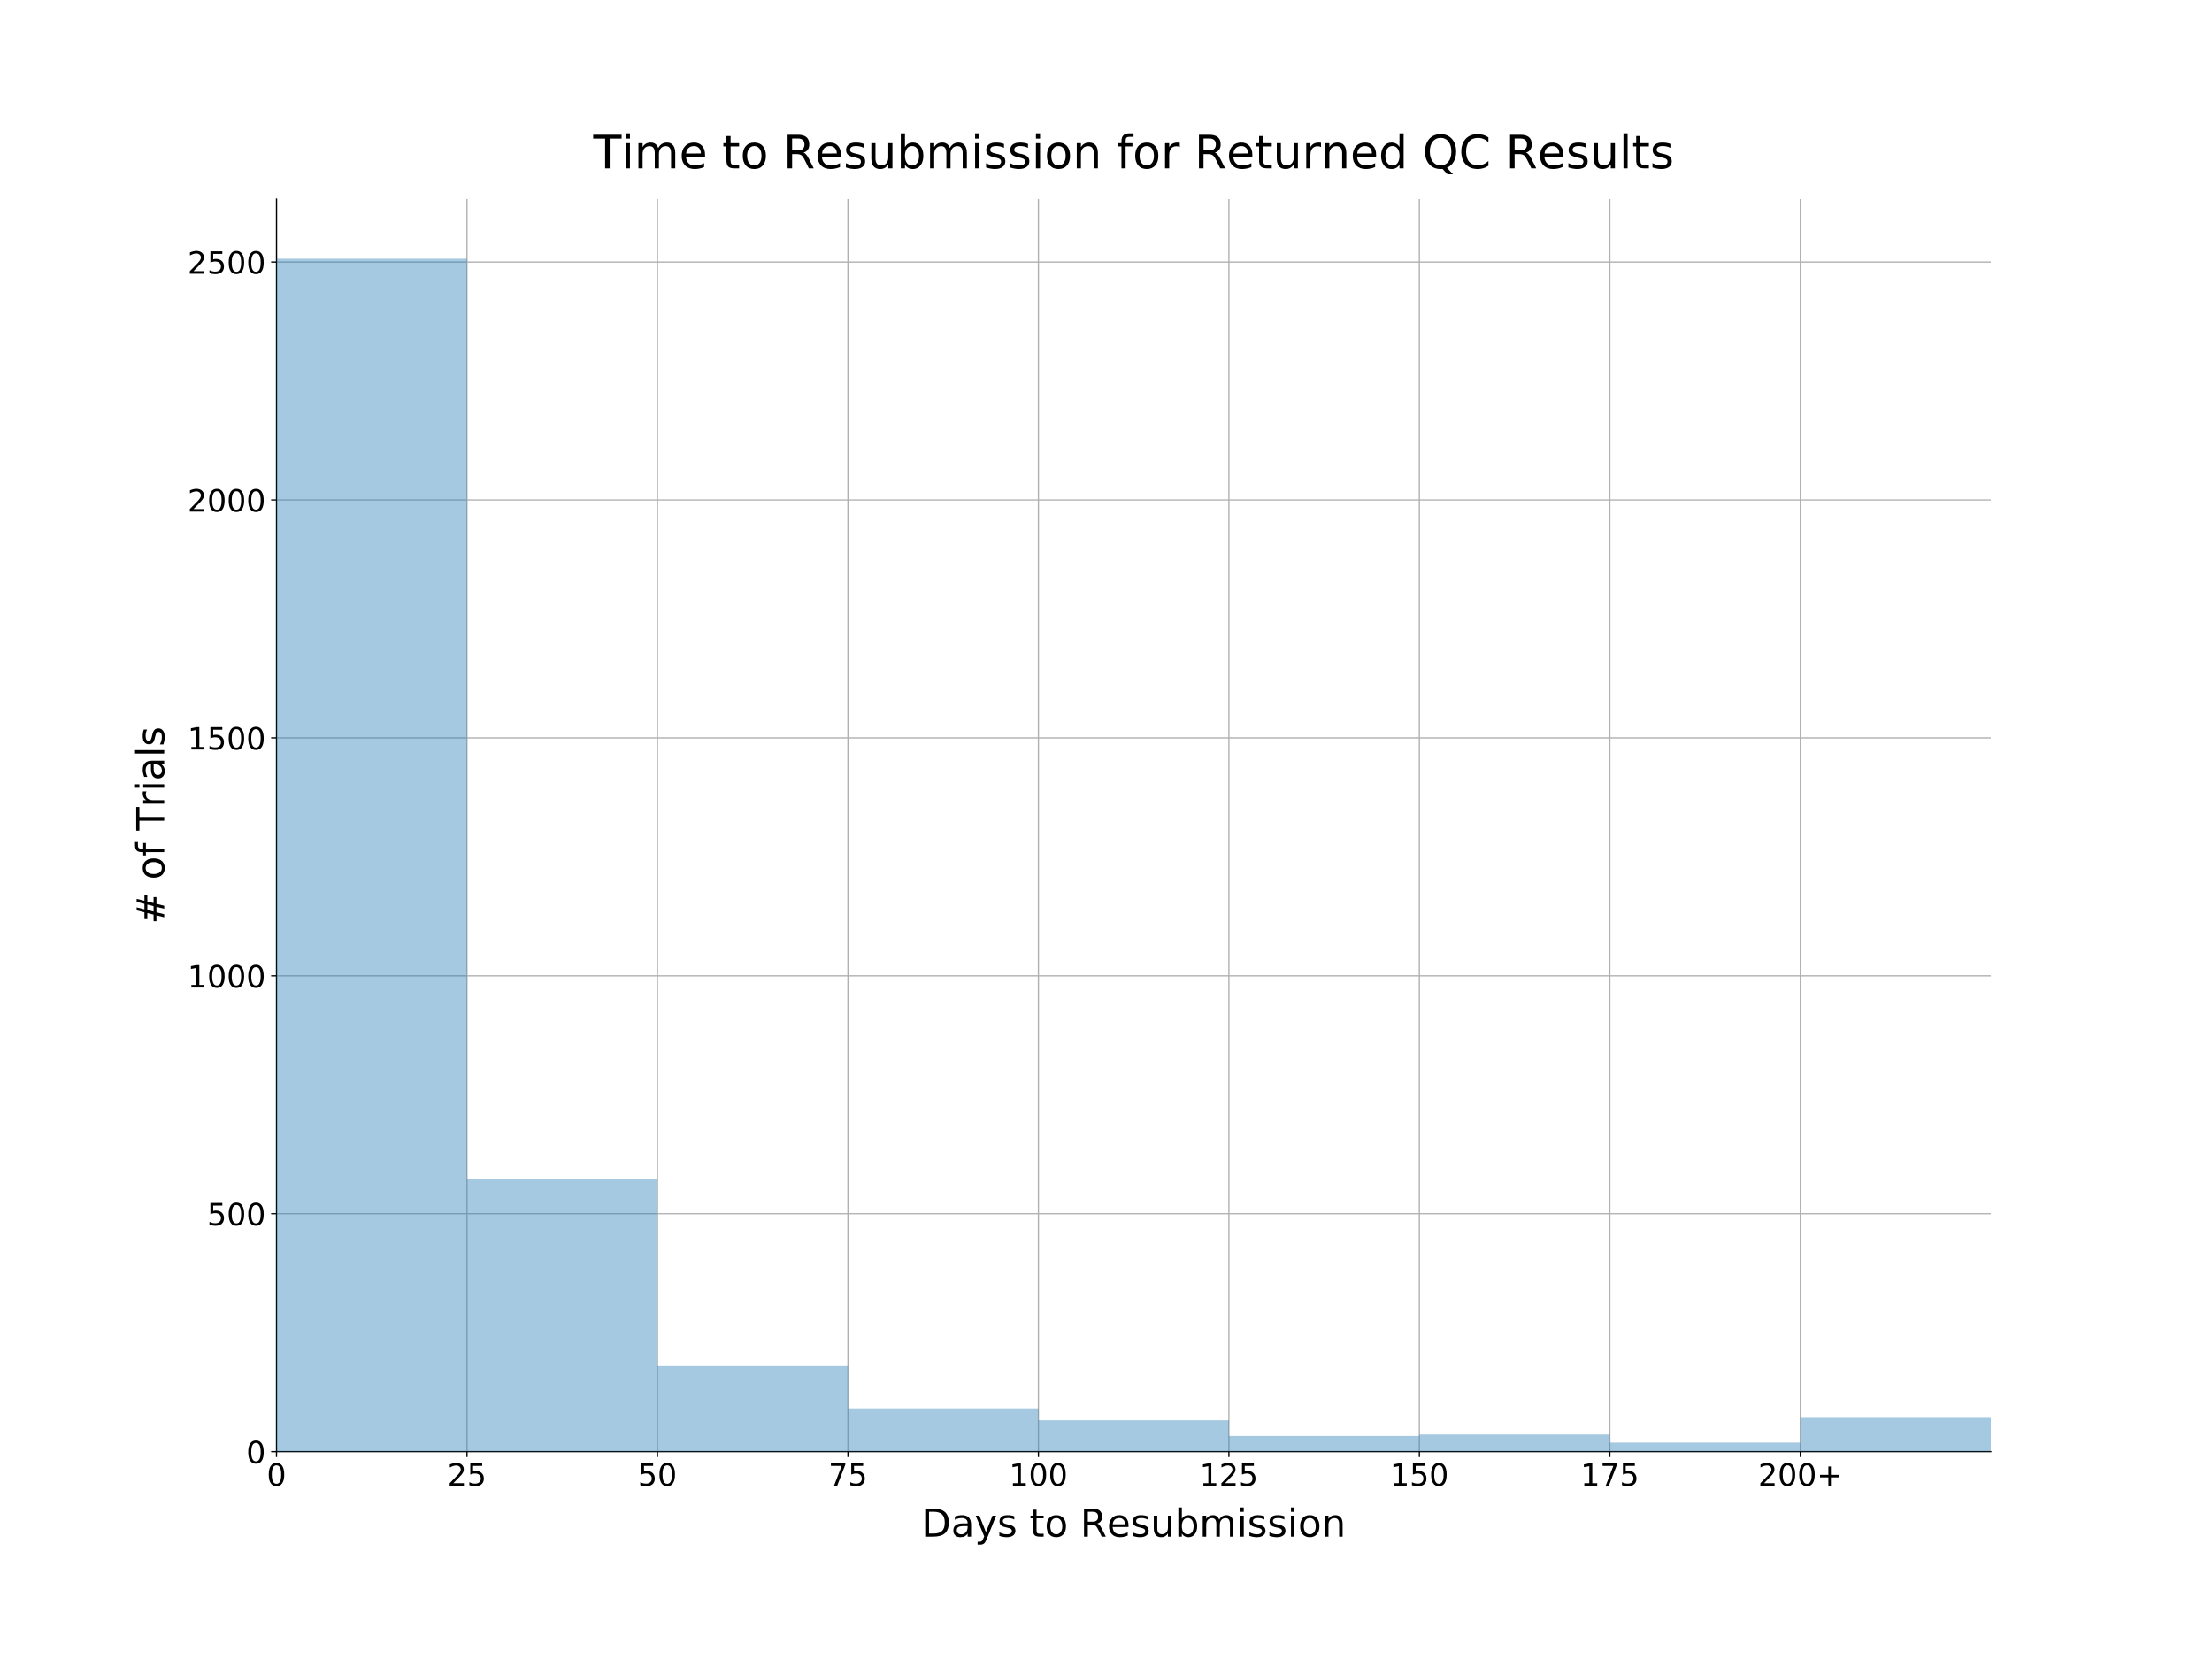
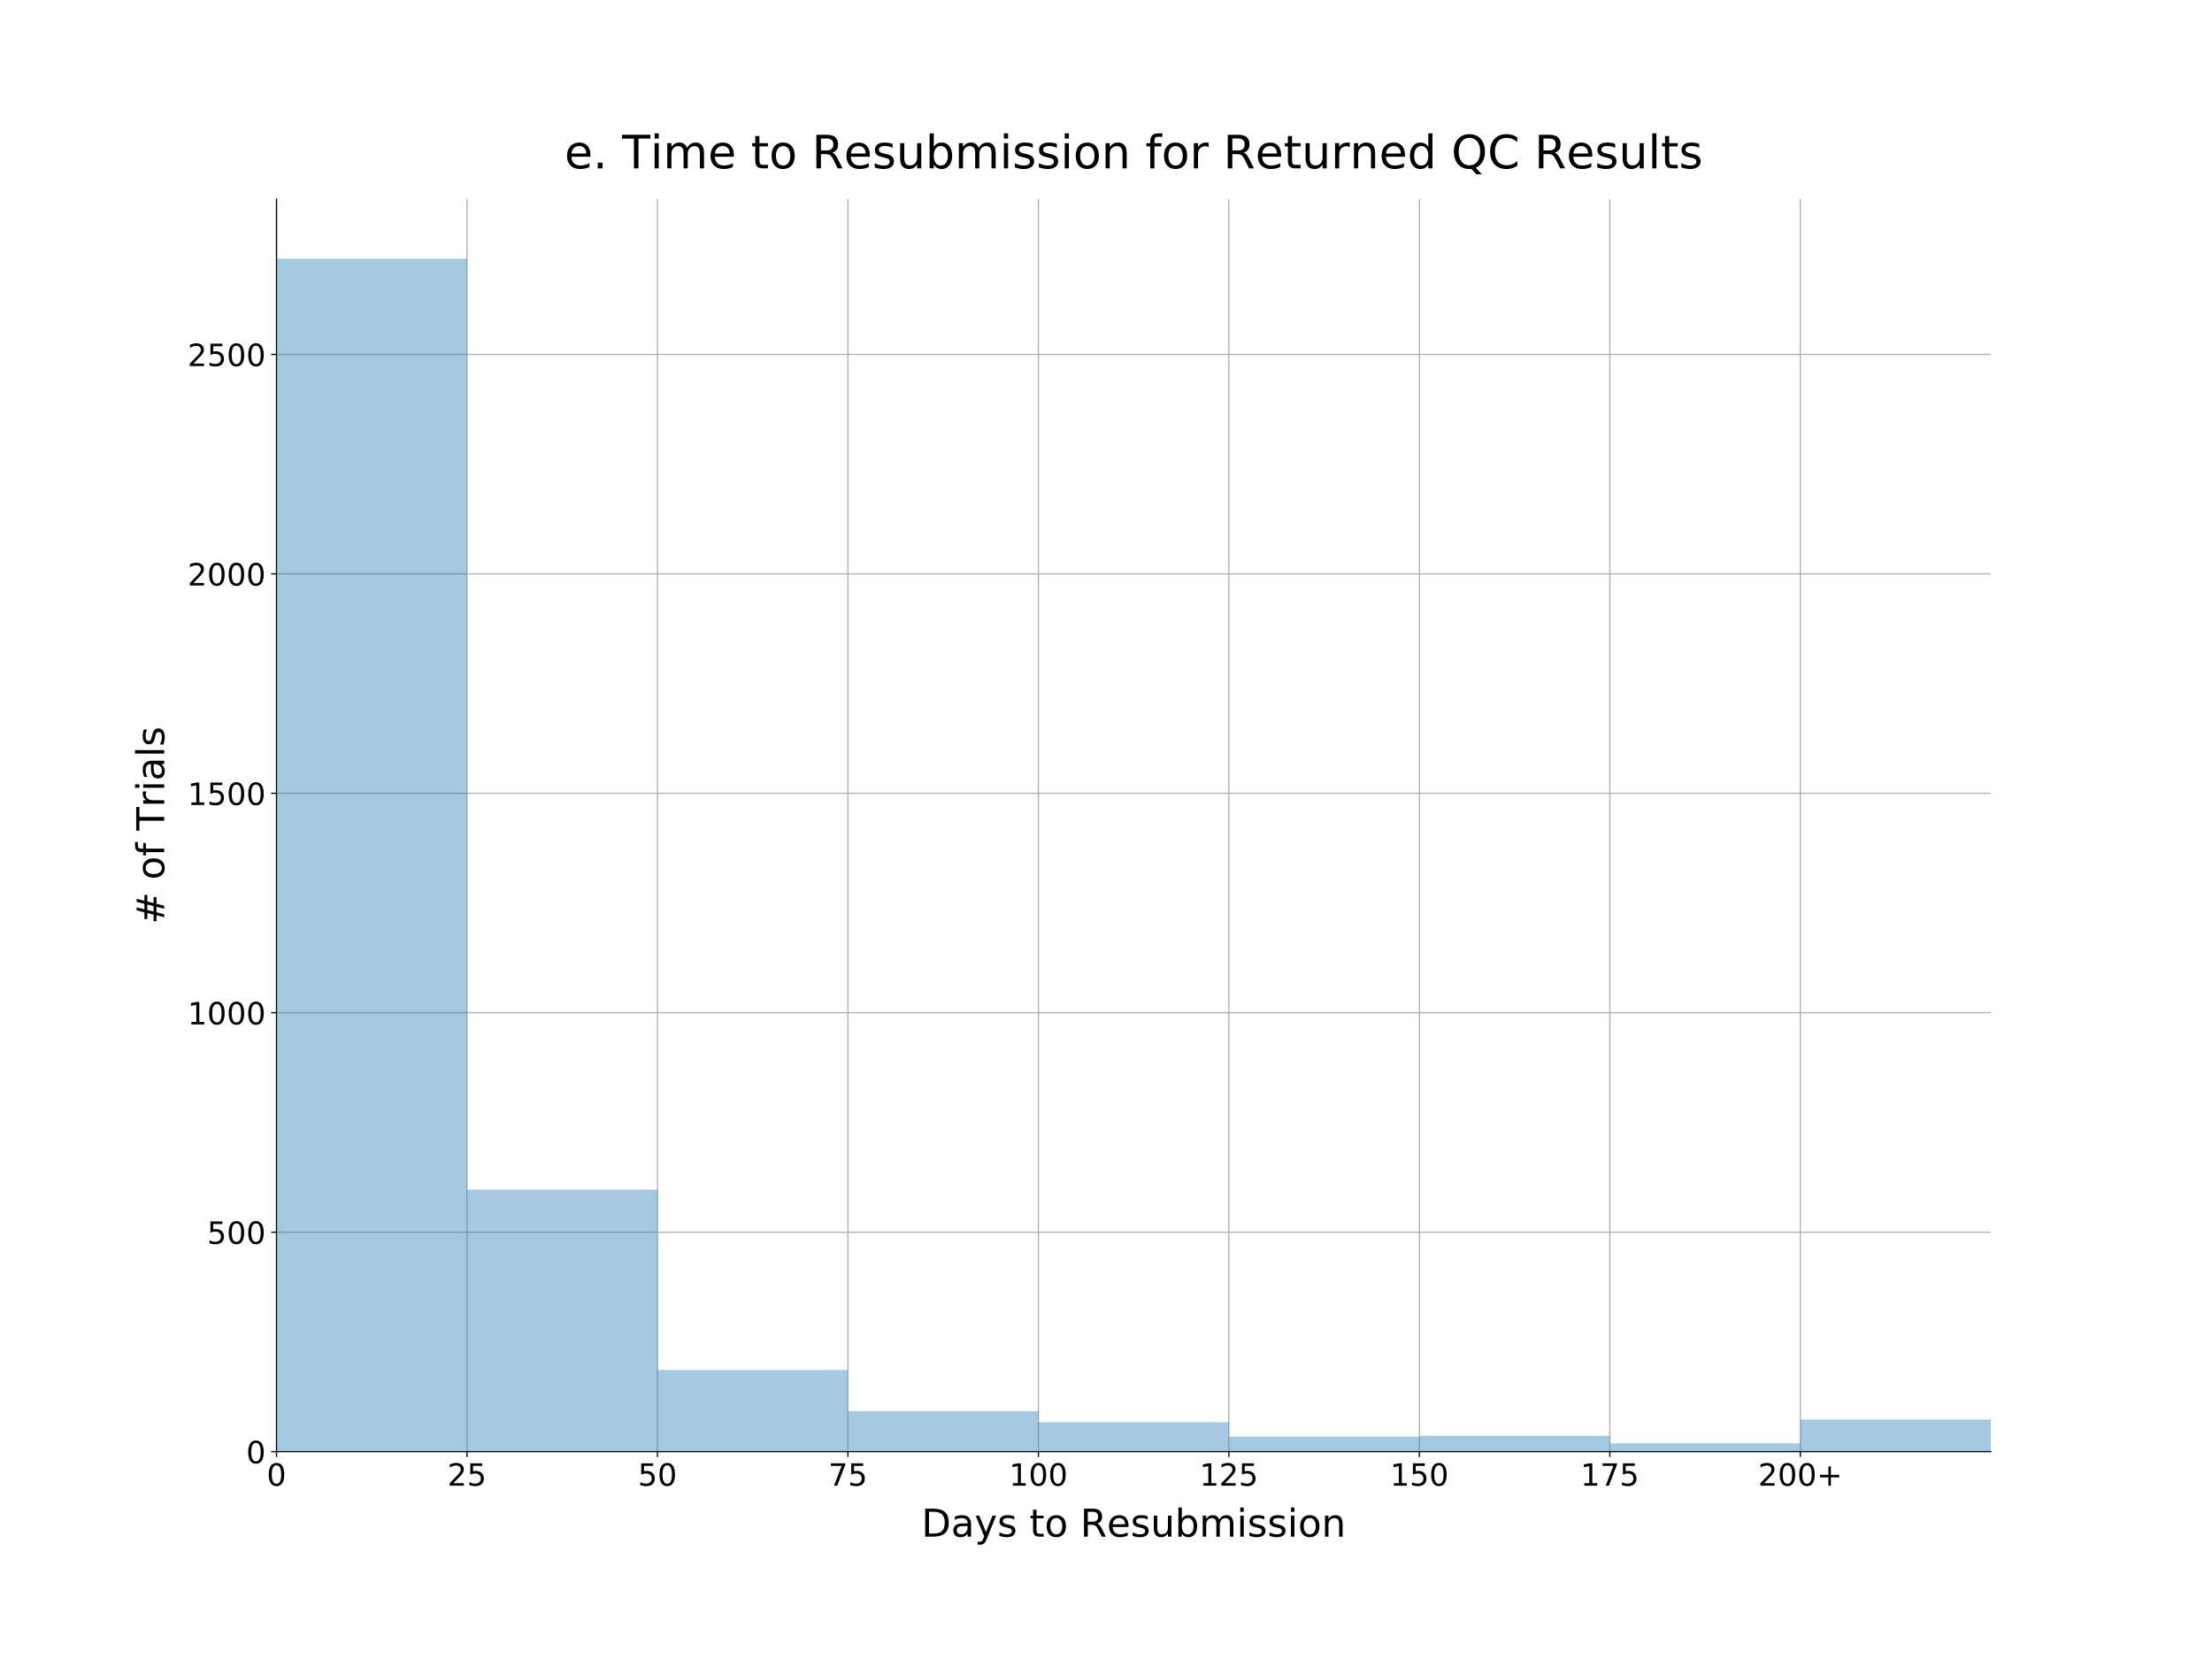
<svg xmlns="http://www.w3.org/2000/svg" xmlns:xlink="http://www.w3.org/1999/xlink" height="1080pt" version="1.1" viewBox="0 0 1440 1080" width="1440pt">
  <defs>
    <style type="text/css">
*{stroke-linecap:butt;stroke-linejoin:round;}
  </style>
  </defs>
  <g id="figure_1">
    <g id="patch_1">
      <path d="M 0 1080  L 1440 1080  L 1440 0  L 0 0  z " style="fill:#ffffff;" />
    </g>
    <g id="axes_1">
      <g id="patch_2">
        <path d="M 180 945  L 1296 945  L 1296 129.6  L 180 129.6  z " style="fill:#ffffff;" />
      </g>
      <g id="matplotlib.axis_1">
        <g id="xtick_1">
          <g id="line2d_1">
-             <path clip-path="url(#p9f7ace1286)" d="M 180 945  L 180 129.6  " style="fill:none;stroke:#b0b0b0;stroke-linecap:square;stroke-width:0.8;" />
+             <path clip-path="url(#p8449ebf28d)" d="M 180 945  L 180 129.6  " style="fill:none;stroke:#b0b0b0;stroke-linecap:square;stroke-width:0.8;" />
          </g>
          <g id="line2d_2">
            <defs>
-               <path d="M 0 0  L 0 3.5  " id="m029bc9f1c1" style="stroke:#000000;stroke-width:0.8;" />
-             </defs>
-             <g>
-               <use style="stroke:#000000;stroke-width:0.8;" x="180" xlink:href="#m029bc9f1c1" y="945" />
+               <path d="M 0 0  L 0 3.5  " id="md8af6a4ffc" style="stroke:#000000;stroke-width:0.8;" />
+             </defs>
+             <g>
+               <use style="stroke:#000000;stroke-width:0.8;" x="180" xlink:href="#md8af6a4ffc" y="945" />
            </g>
          </g>
          <g id="text_1">
            <defs>
              <path d="M 31.781 66.406  Q 24.172 66.406 20.328 58.906  Q 16.5 51.422 16.5 36.375  Q 16.5 21.391 20.328 13.891  Q 24.172 6.391 31.781 6.391  Q 39.453 6.391 43.281 13.891  Q 47.125 21.391 47.125 36.375  Q 47.125 51.422 43.281 58.906  Q 39.453 66.406 31.781 66.406  z M 31.781 74.219  Q 44.047 74.219 50.516 64.516  Q 56.984 54.828 56.984 36.375  Q 56.984 17.969 50.516 8.266  Q 44.047 -1.422 31.781 -1.422  Q 19.531 -1.422 13.062 8.266  Q 6.594 17.969 6.594 36.375  Q 6.594 54.828 13.062 64.516  Q 19.531 74.219 31.781 74.219  z " id="DejaVuSans-48" />
            </defs>
            <g transform="translate(173.6375 967.1969)scale(0.2 -0.2)">
              <use xlink:href="#DejaVuSans-48" />
            </g>
          </g>
        </g>
        <g id="xtick_2">
          <g id="line2d_3">
-             <path clip-path="url(#p9f7ace1286)" d="M 304 945  L 304 129.6  " style="fill:none;stroke:#b0b0b0;stroke-linecap:square;stroke-width:0.8;" />
+             <path clip-path="url(#p8449ebf28d)" d="M 304 945  L 304 129.6  " style="fill:none;stroke:#b0b0b0;stroke-linecap:square;stroke-width:0.8;" />
          </g>
          <g id="line2d_4">
            <g>
-               <use style="stroke:#000000;stroke-width:0.8;" x="304" xlink:href="#m029bc9f1c1" y="945" />
+               <use style="stroke:#000000;stroke-width:0.8;" x="304" xlink:href="#md8af6a4ffc" y="945" />
            </g>
          </g>
          <g id="text_2">
            <defs>
              <path d="M 19.188 8.297  L 53.609 8.297  L 53.609 0  L 7.328 0  L 7.328 8.297  Q 12.938 14.109 22.625 23.891  Q 32.328 33.688 34.812 36.531  Q 39.547 41.844 41.422 45.531  Q 43.312 49.219 43.312 52.781  Q 43.312 58.594 39.234 62.25  Q 35.156 65.922 28.609 65.922  Q 23.969 65.922 18.812 64.312  Q 13.672 62.703 7.812 59.422  L 7.812 69.391  Q 13.766 71.781 18.938 73  Q 24.125 74.219 28.422 74.219  Q 39.75 74.219 46.484 68.547  Q 53.219 62.891 53.219 53.422  Q 53.219 48.922 51.531 44.891  Q 49.859 40.875 45.406 35.406  Q 44.188 33.984 37.641 27.219  Q 31.109 20.453 19.188 8.297  z " id="DejaVuSans-50" />
              <path d="M 10.797 72.906  L 49.516 72.906  L 49.516 64.594  L 19.828 64.594  L 19.828 46.734  Q 21.969 47.469 24.109 47.828  Q 26.266 48.188 28.422 48.188  Q 40.625 48.188 47.75 41.5  Q 54.891 34.812 54.891 23.391  Q 54.891 11.625 47.562 5.094  Q 40.234 -1.422 26.906 -1.422  Q 22.312 -1.422 17.547 -0.641  Q 12.797 0.141 7.719 1.703  L 7.719 11.625  Q 12.109 9.234 16.797 8.062  Q 21.484 6.891 26.703 6.891  Q 35.156 6.891 40.078 11.328  Q 45.016 15.766 45.016 23.391  Q 45.016 31 40.078 35.438  Q 35.156 39.891 26.703 39.891  Q 22.75 39.891 18.812 39.016  Q 14.891 38.141 10.797 36.281  z " id="DejaVuSans-53" />
            </defs>
            <g transform="translate(291.275 967.1969)scale(0.2 -0.2)">
              <use xlink:href="#DejaVuSans-50" />
              <use x="63.623" xlink:href="#DejaVuSans-53" />
            </g>
          </g>
        </g>
        <g id="xtick_3">
          <g id="line2d_5">
-             <path clip-path="url(#p9f7ace1286)" d="M 428 945  L 428 129.6  " style="fill:none;stroke:#b0b0b0;stroke-linecap:square;stroke-width:0.8;" />
+             <path clip-path="url(#p8449ebf28d)" d="M 428 945  L 428 129.6  " style="fill:none;stroke:#b0b0b0;stroke-linecap:square;stroke-width:0.8;" />
          </g>
          <g id="line2d_6">
            <g>
-               <use style="stroke:#000000;stroke-width:0.8;" x="428" xlink:href="#m029bc9f1c1" y="945" />
+               <use style="stroke:#000000;stroke-width:0.8;" x="428" xlink:href="#md8af6a4ffc" y="945" />
            </g>
          </g>
          <g id="text_3">
            <g transform="translate(415.275 967.1969)scale(0.2 -0.2)">
              <use xlink:href="#DejaVuSans-53" />
              <use x="63.623" xlink:href="#DejaVuSans-48" />
            </g>
          </g>
        </g>
        <g id="xtick_4">
          <g id="line2d_7">
-             <path clip-path="url(#p9f7ace1286)" d="M 552 945  L 552 129.6  " style="fill:none;stroke:#b0b0b0;stroke-linecap:square;stroke-width:0.8;" />
+             <path clip-path="url(#p8449ebf28d)" d="M 552 945  L 552 129.6  " style="fill:none;stroke:#b0b0b0;stroke-linecap:square;stroke-width:0.8;" />
          </g>
          <g id="line2d_8">
            <g>
-               <use style="stroke:#000000;stroke-width:0.8;" x="552" xlink:href="#m029bc9f1c1" y="945" />
+               <use style="stroke:#000000;stroke-width:0.8;" x="552" xlink:href="#md8af6a4ffc" y="945" />
            </g>
          </g>
          <g id="text_4">
            <defs>
              <path d="M 8.203 72.906  L 55.078 72.906  L 55.078 68.703  L 28.609 0  L 18.312 0  L 43.219 64.594  L 8.203 64.594  z " id="DejaVuSans-55" />
            </defs>
            <g transform="translate(539.275 967.1969)scale(0.2 -0.2)">
              <use xlink:href="#DejaVuSans-55" />
              <use x="63.623" xlink:href="#DejaVuSans-53" />
            </g>
          </g>
        </g>
        <g id="xtick_5">
          <g id="line2d_9">
-             <path clip-path="url(#p9f7ace1286)" d="M 676 945  L 676 129.6  " style="fill:none;stroke:#b0b0b0;stroke-linecap:square;stroke-width:0.8;" />
+             <path clip-path="url(#p8449ebf28d)" d="M 676 945  L 676 129.6  " style="fill:none;stroke:#b0b0b0;stroke-linecap:square;stroke-width:0.8;" />
          </g>
          <g id="line2d_10">
            <g>
-               <use style="stroke:#000000;stroke-width:0.8;" x="676" xlink:href="#m029bc9f1c1" y="945" />
+               <use style="stroke:#000000;stroke-width:0.8;" x="676" xlink:href="#md8af6a4ffc" y="945" />
            </g>
          </g>
          <g id="text_5">
            <defs>
              <path d="M 12.406 8.297  L 28.516 8.297  L 28.516 63.922  L 10.984 60.406  L 10.984 69.391  L 28.422 72.906  L 38.281 72.906  L 38.281 8.297  L 54.391 8.297  L 54.391 0  L 12.406 0  z " id="DejaVuSans-49" />
            </defs>
            <g transform="translate(656.9125 967.1969)scale(0.2 -0.2)">
              <use xlink:href="#DejaVuSans-49" />
              <use x="63.623" xlink:href="#DejaVuSans-48" />
              <use x="127.246" xlink:href="#DejaVuSans-48" />
            </g>
          </g>
        </g>
        <g id="xtick_6">
          <g id="line2d_11">
-             <path clip-path="url(#p9f7ace1286)" d="M 800 945  L 800 129.6  " style="fill:none;stroke:#b0b0b0;stroke-linecap:square;stroke-width:0.8;" />
+             <path clip-path="url(#p8449ebf28d)" d="M 800 945  L 800 129.6  " style="fill:none;stroke:#b0b0b0;stroke-linecap:square;stroke-width:0.8;" />
          </g>
          <g id="line2d_12">
            <g>
-               <use style="stroke:#000000;stroke-width:0.8;" x="800" xlink:href="#m029bc9f1c1" y="945" />
+               <use style="stroke:#000000;stroke-width:0.8;" x="800" xlink:href="#md8af6a4ffc" y="945" />
            </g>
          </g>
          <g id="text_6">
            <g transform="translate(780.9125 967.1969)scale(0.2 -0.2)">
              <use xlink:href="#DejaVuSans-49" />
              <use x="63.623" xlink:href="#DejaVuSans-50" />
              <use x="127.246" xlink:href="#DejaVuSans-53" />
            </g>
          </g>
        </g>
        <g id="xtick_7">
          <g id="line2d_13">
-             <path clip-path="url(#p9f7ace1286)" d="M 924 945  L 924 129.6  " style="fill:none;stroke:#b0b0b0;stroke-linecap:square;stroke-width:0.8;" />
+             <path clip-path="url(#p8449ebf28d)" d="M 924 945  L 924 129.6  " style="fill:none;stroke:#b0b0b0;stroke-linecap:square;stroke-width:0.8;" />
          </g>
          <g id="line2d_14">
            <g>
-               <use style="stroke:#000000;stroke-width:0.8;" x="924" xlink:href="#m029bc9f1c1" y="945" />
+               <use style="stroke:#000000;stroke-width:0.8;" x="924" xlink:href="#md8af6a4ffc" y="945" />
            </g>
          </g>
          <g id="text_7">
            <g transform="translate(904.9125 967.1969)scale(0.2 -0.2)">
              <use xlink:href="#DejaVuSans-49" />
              <use x="63.623" xlink:href="#DejaVuSans-53" />
              <use x="127.246" xlink:href="#DejaVuSans-48" />
            </g>
          </g>
        </g>
        <g id="xtick_8">
          <g id="line2d_15">
-             <path clip-path="url(#p9f7ace1286)" d="M 1048 945  L 1048 129.6  " style="fill:none;stroke:#b0b0b0;stroke-linecap:square;stroke-width:0.8;" />
+             <path clip-path="url(#p8449ebf28d)" d="M 1048 945  L 1048 129.6  " style="fill:none;stroke:#b0b0b0;stroke-linecap:square;stroke-width:0.8;" />
          </g>
          <g id="line2d_16">
            <g>
-               <use style="stroke:#000000;stroke-width:0.8;" x="1048" xlink:href="#m029bc9f1c1" y="945" />
+               <use style="stroke:#000000;stroke-width:0.8;" x="1048" xlink:href="#md8af6a4ffc" y="945" />
            </g>
          </g>
          <g id="text_8">
            <g transform="translate(1028.912 967.1969)scale(0.2 -0.2)">
              <use xlink:href="#DejaVuSans-49" />
              <use x="63.623" xlink:href="#DejaVuSans-55" />
              <use x="127.246" xlink:href="#DejaVuSans-53" />
            </g>
          </g>
        </g>
        <g id="xtick_9">
          <g id="line2d_17">
-             <path clip-path="url(#p9f7ace1286)" d="M 1172 945  L 1172 129.6  " style="fill:none;stroke:#b0b0b0;stroke-linecap:square;stroke-width:0.8;" />
+             <path clip-path="url(#p8449ebf28d)" d="M 1172 945  L 1172 129.6  " style="fill:none;stroke:#b0b0b0;stroke-linecap:square;stroke-width:0.8;" />
          </g>
          <g id="line2d_18">
            <g>
-               <use style="stroke:#000000;stroke-width:0.8;" x="1172" xlink:href="#m029bc9f1c1" y="945" />
+               <use style="stroke:#000000;stroke-width:0.8;" x="1172" xlink:href="#md8af6a4ffc" y="945" />
            </g>
          </g>
          <g id="text_9">
            <defs>
              <path d="M 46 62.703  L 46 35.5  L 73.188 35.5  L 73.188 27.203  L 46 27.203  L 46 0  L 37.797 0  L 37.797 27.203  L 10.594 27.203  L 10.594 35.5  L 37.797 35.5  L 37.797 62.703  z " id="DejaVuSans-43" />
            </defs>
            <g transform="translate(1144.533 967.1969)scale(0.2 -0.2)">
              <use xlink:href="#DejaVuSans-50" />
              <use x="63.623" xlink:href="#DejaVuSans-48" />
              <use x="127.246" xlink:href="#DejaVuSans-48" />
              <use x="190.869" xlink:href="#DejaVuSans-43" />
            </g>
          </g>
        </g>
        <g id="text_10">
          <defs>
            <path d="M 19.672 64.797  L 19.672 8.109  L 31.594 8.109  Q 46.688 8.109 53.688 14.938  Q 60.688 21.781 60.688 36.531  Q 60.688 51.172 53.688 57.984  Q 46.688 64.797 31.594 64.797  z M 9.812 72.906  L 30.078 72.906  Q 51.266 72.906 61.172 64.094  Q 71.094 55.281 71.094 36.531  Q 71.094 17.672 61.125 8.828  Q 51.172 0 30.078 0  L 9.812 0  z " id="DejaVuSans-68" />
            <path d="M 34.281 27.484  Q 23.391 27.484 19.188 25  Q 14.984 22.516 14.984 16.5  Q 14.984 11.719 18.141 8.906  Q 21.297 6.109 26.703 6.109  Q 34.188 6.109 38.703 11.406  Q 43.219 16.703 43.219 25.484  L 43.219 27.484  z M 52.203 31.203  L 52.203 0  L 43.219 0  L 43.219 8.297  Q 40.141 3.328 35.547 0.953  Q 30.953 -1.422 24.312 -1.422  Q 15.922 -1.422 10.953 3.297  Q 6 8.016 6 15.922  Q 6 25.141 12.172 29.828  Q 18.359 34.516 30.609 34.516  L 43.219 34.516  L 43.219 35.406  Q 43.219 41.609 39.141 45  Q 35.062 48.391 27.688 48.391  Q 23 48.391 18.547 47.266  Q 14.109 46.141 10.016 43.891  L 10.016 52.203  Q 14.938 54.109 19.578 55.047  Q 24.219 56 28.609 56  Q 40.484 56 46.344 49.844  Q 52.203 43.703 52.203 31.203  z " id="DejaVuSans-97" />
            <path d="M 32.172 -5.078  Q 28.375 -14.844 24.75 -17.812  Q 21.141 -20.797 15.094 -20.797  L 7.906 -20.797  L 7.906 -13.281  L 13.188 -13.281  Q 16.891 -13.281 18.938 -11.516  Q 21 -9.766 23.484 -3.219  L 25.094 0.875  L 2.984 54.688  L 12.5 54.688  L 29.594 11.922  L 46.688 54.688  L 56.203 54.688  z " id="DejaVuSans-121" />
            <path d="M 44.281 53.078  L 44.281 44.578  Q 40.484 46.531 36.375 47.5  Q 32.281 48.484 27.875 48.484  Q 21.188 48.484 17.844 46.438  Q 14.5 44.391 14.5 40.281  Q 14.5 37.156 16.891 35.375  Q 19.281 33.594 26.516 31.984  L 29.594 31.297  Q 39.156 29.25 43.188 25.516  Q 47.219 21.781 47.219 15.094  Q 47.219 7.469 41.188 3.016  Q 35.156 -1.422 24.609 -1.422  Q 20.219 -1.422 15.453 -0.562  Q 10.688 0.297 5.422 2  L 5.422 11.281  Q 10.406 8.688 15.234 7.391  Q 20.062 6.109 24.812 6.109  Q 31.156 6.109 34.562 8.281  Q 37.984 10.453 37.984 14.406  Q 37.984 18.062 35.516 20.016  Q 33.062 21.969 24.703 23.781  L 21.578 24.516  Q 13.234 26.266 9.516 29.906  Q 5.812 33.547 5.812 39.891  Q 5.812 47.609 11.281 51.797  Q 16.75 56 26.812 56  Q 31.781 56 36.172 55.266  Q 40.578 54.547 44.281 53.078  z " id="DejaVuSans-115" />
            <path id="DejaVuSans-32" />
            <path d="M 18.312 70.219  L 18.312 54.688  L 36.812 54.688  L 36.812 47.703  L 18.312 47.703  L 18.312 18.016  Q 18.312 11.328 20.141 9.422  Q 21.969 7.516 27.594 7.516  L 36.812 7.516  L 36.812 0  L 27.594 0  Q 17.188 0 13.234 3.875  Q 9.281 7.766 9.281 18.016  L 9.281 47.703  L 2.688 47.703  L 2.688 54.688  L 9.281 54.688  L 9.281 70.219  z " id="DejaVuSans-116" />
            <path d="M 30.609 48.391  Q 23.391 48.391 19.188 42.75  Q 14.984 37.109 14.984 27.297  Q 14.984 17.484 19.156 11.844  Q 23.344 6.203 30.609 6.203  Q 37.797 6.203 41.984 11.859  Q 46.188 17.531 46.188 27.297  Q 46.188 37.016 41.984 42.703  Q 37.797 48.391 30.609 48.391  z M 30.609 56  Q 42.328 56 49.016 48.375  Q 55.719 40.766 55.719 27.297  Q 55.719 13.875 49.016 6.219  Q 42.328 -1.422 30.609 -1.422  Q 18.844 -1.422 12.172 6.219  Q 5.516 13.875 5.516 27.297  Q 5.516 40.766 12.172 48.375  Q 18.844 56 30.609 56  z " id="DejaVuSans-111" />
            <path d="M 44.391 34.188  Q 47.562 33.109 50.562 29.594  Q 53.562 26.078 56.594 19.922  L 66.609 0  L 56 0  L 46.688 18.703  Q 43.062 26.031 39.672 28.422  Q 36.281 30.812 30.422 30.812  L 19.672 30.812  L 19.672 0  L 9.812 0  L 9.812 72.906  L 32.078 72.906  Q 44.578 72.906 50.734 67.672  Q 56.891 62.453 56.891 51.906  Q 56.891 45.016 53.688 40.469  Q 50.484 35.938 44.391 34.188  z M 19.672 64.797  L 19.672 38.922  L 32.078 38.922  Q 39.203 38.922 42.844 42.219  Q 46.484 45.516 46.484 51.906  Q 46.484 58.297 42.844 61.547  Q 39.203 64.797 32.078 64.797  z " id="DejaVuSans-82" />
            <path d="M 56.203 29.594  L 56.203 25.203  L 14.891 25.203  Q 15.484 15.922 20.484 11.062  Q 25.484 6.203 34.422 6.203  Q 39.594 6.203 44.453 7.469  Q 49.312 8.734 54.109 11.281  L 54.109 2.781  Q 49.266 0.734 44.188 -0.344  Q 39.109 -1.422 33.891 -1.422  Q 20.797 -1.422 13.156 6.188  Q 5.516 13.812 5.516 26.812  Q 5.516 40.234 12.766 48.109  Q 20.016 56 32.328 56  Q 43.359 56 49.781 48.891  Q 56.203 41.797 56.203 29.594  z M 47.219 32.234  Q 47.125 39.594 43.094 43.984  Q 39.062 48.391 32.422 48.391  Q 24.906 48.391 20.391 44.141  Q 15.875 39.891 15.188 32.172  z " id="DejaVuSans-101" />
            <path d="M 8.5 21.578  L 8.5 54.688  L 17.484 54.688  L 17.484 21.922  Q 17.484 14.156 20.5 10.266  Q 23.531 6.391 29.594 6.391  Q 36.859 6.391 41.078 11.031  Q 45.312 15.672 45.312 23.688  L 45.312 54.688  L 54.297 54.688  L 54.297 0  L 45.312 0  L 45.312 8.406  Q 42.047 3.422 37.719 1  Q 33.406 -1.422 27.688 -1.422  Q 18.266 -1.422 13.375 4.438  Q 8.5 10.297 8.5 21.578  z M 31.109 56  z " id="DejaVuSans-117" />
            <path d="M 48.688 27.297  Q 48.688 37.203 44.609 42.844  Q 40.531 48.484 33.406 48.484  Q 26.266 48.484 22.188 42.844  Q 18.109 37.203 18.109 27.297  Q 18.109 17.391 22.188 11.75  Q 26.266 6.109 33.406 6.109  Q 40.531 6.109 44.609 11.75  Q 48.688 17.391 48.688 27.297  z M 18.109 46.391  Q 20.953 51.266 25.266 53.625  Q 29.594 56 35.594 56  Q 45.562 56 51.781 48.094  Q 58.016 40.188 58.016 27.297  Q 58.016 14.406 51.781 6.484  Q 45.562 -1.422 35.594 -1.422  Q 29.594 -1.422 25.266 0.953  Q 20.953 3.328 18.109 8.203  L 18.109 0  L 9.078 0  L 9.078 75.984  L 18.109 75.984  z " id="DejaVuSans-98" />
            <path d="M 52 44.188  Q 55.375 50.25 60.062 53.125  Q 64.75 56 71.094 56  Q 79.641 56 84.281 50.016  Q 88.922 44.047 88.922 33.016  L 88.922 0  L 79.891 0  L 79.891 32.719  Q 79.891 40.578 77.094 44.375  Q 74.312 48.188 68.609 48.188  Q 61.625 48.188 57.562 43.547  Q 53.516 38.922 53.516 30.906  L 53.516 0  L 44.484 0  L 44.484 32.719  Q 44.484 40.625 41.703 44.406  Q 38.922 48.188 33.109 48.188  Q 26.219 48.188 22.156 43.531  Q 18.109 38.875 18.109 30.906  L 18.109 0  L 9.078 0  L 9.078 54.688  L 18.109 54.688  L 18.109 46.188  Q 21.188 51.219 25.484 53.609  Q 29.781 56 35.688 56  Q 41.656 56 45.828 52.969  Q 50 49.953 52 44.188  z " id="DejaVuSans-109" />
            <path d="M 9.422 54.688  L 18.406 54.688  L 18.406 0  L 9.422 0  z M 9.422 75.984  L 18.406 75.984  L 18.406 64.594  L 9.422 64.594  z " id="DejaVuSans-105" />
            <path d="M 54.891 33.016  L 54.891 0  L 45.906 0  L 45.906 32.719  Q 45.906 40.484 42.875 44.328  Q 39.844 48.188 33.797 48.188  Q 26.516 48.188 22.312 43.547  Q 18.109 38.922 18.109 30.906  L 18.109 0  L 9.078 0  L 9.078 54.688  L 18.109 54.688  L 18.109 46.188  Q 21.344 51.125 25.703 53.562  Q 30.078 56 35.797 56  Q 45.219 56 50.047 50.172  Q 54.891 44.344 54.891 33.016  z " id="DejaVuSans-110" />
          </defs>
          <g transform="translate(599.8574 1000.352)scale(0.25 -0.25)">
            <use xlink:href="#DejaVuSans-68" />
            <use x="77.002" xlink:href="#DejaVuSans-97" />
            <use x="138.281" xlink:href="#DejaVuSans-121" />
            <use x="197.461" xlink:href="#DejaVuSans-115" />
            <use x="249.561" xlink:href="#DejaVuSans-32" />
            <use x="281.348" xlink:href="#DejaVuSans-116" />
            <use x="320.557" xlink:href="#DejaVuSans-111" />
            <use x="381.738" xlink:href="#DejaVuSans-32" />
            <use x="413.525" xlink:href="#DejaVuSans-82" />
            <use x="482.945" xlink:href="#DejaVuSans-101" />
            <use x="544.469" xlink:href="#DejaVuSans-115" />
            <use x="596.568" xlink:href="#DejaVuSans-117" />
            <use x="659.947" xlink:href="#DejaVuSans-98" />
            <use x="723.424" xlink:href="#DejaVuSans-109" />
            <use x="820.836" xlink:href="#DejaVuSans-105" />
            <use x="848.619" xlink:href="#DejaVuSans-115" />
            <use x="900.719" xlink:href="#DejaVuSans-115" />
            <use x="952.818" xlink:href="#DejaVuSans-105" />
            <use x="980.602" xlink:href="#DejaVuSans-111" />
            <use x="1041.783" xlink:href="#DejaVuSans-110" />
          </g>
        </g>
      </g>
      <g id="matplotlib.axis_2">
        <g id="ytick_1">
          <g id="line2d_19">
-             <path clip-path="url(#p9f7ace1286)" d="M 180 945  L 1296 945  " style="fill:none;stroke:#b0b0b0;stroke-linecap:square;stroke-width:0.8;" />
+             <path clip-path="url(#p8449ebf28d)" d="M 180 945  L 1296 945  " style="fill:none;stroke:#b0b0b0;stroke-linecap:square;stroke-width:0.8;" />
          </g>
          <g id="line2d_20">
            <defs>
-               <path d="M 0 0  L -3.5 0  " id="m5389723fda" style="stroke:#000000;stroke-width:0.8;" />
-             </defs>
-             <g>
-               <use style="stroke:#000000;stroke-width:0.8;" x="180" xlink:href="#m5389723fda" y="945" />
+               <path d="M 0 0  L -3.5 0  " id="m17e3026333" style="stroke:#000000;stroke-width:0.8;" />
+             </defs>
+             <g>
+               <use style="stroke:#000000;stroke-width:0.8;" x="180" xlink:href="#m17e3026333" y="945" />
            </g>
          </g>
          <g id="text_11">
            <g transform="translate(160.275 952.5984)scale(0.2 -0.2)">
              <use xlink:href="#DejaVuSans-48" />
            </g>
          </g>
        </g>
        <g id="ytick_2">
          <g id="line2d_21">
-             <path clip-path="url(#p9f7ace1286)" d="M 180 790.119  L 1296 790.119  " style="fill:none;stroke:#b0b0b0;stroke-linecap:square;stroke-width:0.8;" />
+             <path clip-path="url(#p8449ebf28d)" d="M 180 802.143  L 1296 802.143  " style="fill:none;stroke:#b0b0b0;stroke-linecap:square;stroke-width:0.8;" />
          </g>
          <g id="line2d_22">
            <g>
-               <use style="stroke:#000000;stroke-width:0.8;" x="180" xlink:href="#m5389723fda" y="790.119" />
+               <use style="stroke:#000000;stroke-width:0.8;" x="180" xlink:href="#m17e3026333" y="802.143" />
            </g>
          </g>
          <g id="text_12">
-             <g transform="translate(134.825 797.7178)scale(0.2 -0.2)">
+             <g transform="translate(134.825 809.7413)scale(0.2 -0.2)">
              <use xlink:href="#DejaVuSans-53" />
              <use x="63.623" xlink:href="#DejaVuSans-48" />
              <use x="127.246" xlink:href="#DejaVuSans-48" />
            </g>
          </g>
        </g>
        <g id="ytick_3">
          <g id="line2d_23">
-             <path clip-path="url(#p9f7ace1286)" d="M 180 635.239  L 1296 635.239  " style="fill:none;stroke:#b0b0b0;stroke-linecap:square;stroke-width:0.8;" />
+             <path clip-path="url(#p8449ebf28d)" d="M 180 659.286  L 1296 659.286  " style="fill:none;stroke:#b0b0b0;stroke-linecap:square;stroke-width:0.8;" />
          </g>
          <g id="line2d_24">
            <g>
-               <use style="stroke:#000000;stroke-width:0.8;" x="180" xlink:href="#m5389723fda" y="635.239" />
+               <use style="stroke:#000000;stroke-width:0.8;" x="180" xlink:href="#m17e3026333" y="659.286" />
            </g>
          </g>
          <g id="text_13">
-             <g transform="translate(122.1 642.8372)scale(0.2 -0.2)">
+             <g transform="translate(122.1 666.8842)scale(0.2 -0.2)">
              <use xlink:href="#DejaVuSans-49" />
              <use x="63.623" xlink:href="#DejaVuSans-48" />
              <use x="127.246" xlink:href="#DejaVuSans-48" />
              <use x="190.869" xlink:href="#DejaVuSans-48" />
            </g>
          </g>
        </g>
        <g id="ytick_4">
          <g id="line2d_25">
-             <path clip-path="url(#p9f7ace1286)" d="M 180 480.358  L 1296 480.358  " style="fill:none;stroke:#b0b0b0;stroke-linecap:square;stroke-width:0.8;" />
+             <path clip-path="url(#p8449ebf28d)" d="M 180 516.429  L 1296 516.429  " style="fill:none;stroke:#b0b0b0;stroke-linecap:square;stroke-width:0.8;" />
          </g>
          <g id="line2d_26">
            <g>
-               <use style="stroke:#000000;stroke-width:0.8;" x="180" xlink:href="#m5389723fda" y="480.358" />
+               <use style="stroke:#000000;stroke-width:0.8;" x="180" xlink:href="#m17e3026333" y="516.429" />
            </g>
          </g>
          <g id="text_14">
-             <g transform="translate(122.1 487.9566)scale(0.2 -0.2)">
+             <g transform="translate(122.1 524.027)scale(0.2 -0.2)">
              <use xlink:href="#DejaVuSans-49" />
              <use x="63.623" xlink:href="#DejaVuSans-53" />
              <use x="127.246" xlink:href="#DejaVuSans-48" />
              <use x="190.869" xlink:href="#DejaVuSans-48" />
            </g>
          </g>
        </g>
        <g id="ytick_5">
          <g id="line2d_27">
-             <path clip-path="url(#p9f7ace1286)" d="M 180 325.478  L 1296 325.478  " style="fill:none;stroke:#b0b0b0;stroke-linecap:square;stroke-width:0.8;" />
+             <path clip-path="url(#p8449ebf28d)" d="M 180 373.571  L 1296 373.571  " style="fill:none;stroke:#b0b0b0;stroke-linecap:square;stroke-width:0.8;" />
          </g>
          <g id="line2d_28">
            <g>
-               <use style="stroke:#000000;stroke-width:0.8;" x="180" xlink:href="#m5389723fda" y="325.478" />
+               <use style="stroke:#000000;stroke-width:0.8;" x="180" xlink:href="#m17e3026333" y="373.571" />
            </g>
          </g>
          <g id="text_15">
-             <g transform="translate(122.1 333.076)scale(0.2 -0.2)">
+             <g transform="translate(122.1 381.1699)scale(0.2 -0.2)">
              <use xlink:href="#DejaVuSans-50" />
              <use x="63.623" xlink:href="#DejaVuSans-48" />
              <use x="127.246" xlink:href="#DejaVuSans-48" />
              <use x="190.869" xlink:href="#DejaVuSans-48" />
            </g>
          </g>
        </g>
        <g id="ytick_6">
          <g id="line2d_29">
-             <path clip-path="url(#p9f7ace1286)" d="M 180 170.597  L 1296 170.597  " style="fill:none;stroke:#b0b0b0;stroke-linecap:square;stroke-width:0.8;" />
+             <path clip-path="url(#p8449ebf28d)" d="M 180 230.714  L 1296 230.714  " style="fill:none;stroke:#b0b0b0;stroke-linecap:square;stroke-width:0.8;" />
          </g>
          <g id="line2d_30">
            <g>
-               <use style="stroke:#000000;stroke-width:0.8;" x="180" xlink:href="#m5389723fda" y="170.597" />
+               <use style="stroke:#000000;stroke-width:0.8;" x="180" xlink:href="#m17e3026333" y="230.714" />
            </g>
          </g>
          <g id="text_16">
-             <g transform="translate(122.1 178.1953)scale(0.2 -0.2)">
+             <g transform="translate(122.1 238.3127)scale(0.2 -0.2)">
              <use xlink:href="#DejaVuSans-50" />
              <use x="63.623" xlink:href="#DejaVuSans-53" />
              <use x="127.246" xlink:href="#DejaVuSans-48" />
              <use x="190.869" xlink:href="#DejaVuSans-48" />
            </g>
          </g>
        </g>
        <g id="text_17">
          <defs>
            <path d="M 51.125 44  L 36.922 44  L 32.812 27.688  L 47.125 27.688  z M 43.797 71.781  L 38.719 51.516  L 52.984 51.516  L 58.109 71.781  L 65.922 71.781  L 60.891 51.516  L 76.125 51.516  L 76.125 44  L 58.984 44  L 54.984 27.688  L 70.516 27.688  L 70.516 20.219  L 53.078 20.219  L 48 0  L 40.188 0  L 45.219 20.219  L 30.906 20.219  L 25.875 0  L 18.016 0  L 23.094 20.219  L 7.719 20.219  L 7.719 27.688  L 24.906 27.688  L 29 44  L 13.281 44  L 13.281 51.516  L 30.906 51.516  L 35.891 71.781  z " id="DejaVuSans-35" />
            <path d="M 37.109 75.984  L 37.109 68.5  L 28.516 68.5  Q 23.688 68.5 21.797 66.547  Q 19.922 64.594 19.922 59.516  L 19.922 54.688  L 34.719 54.688  L 34.719 47.703  L 19.922 47.703  L 19.922 0  L 10.891 0  L 10.891 47.703  L 2.297 47.703  L 2.297 54.688  L 10.891 54.688  L 10.891 58.5  Q 10.891 67.625 15.141 71.797  Q 19.391 75.984 28.609 75.984  z " id="DejaVuSans-102" />
            <path d="M -0.297 72.906  L 61.375 72.906  L 61.375 64.594  L 35.5 64.594  L 35.5 0  L 25.594 0  L 25.594 64.594  L -0.297 64.594  z " id="DejaVuSans-84" />
            <path d="M 41.109 46.297  Q 39.594 47.172 37.812 47.578  Q 36.031 48 33.891 48  Q 26.266 48 22.188 43.047  Q 18.109 38.094 18.109 28.812  L 18.109 0  L 9.078 0  L 9.078 54.688  L 18.109 54.688  L 18.109 46.188  Q 20.953 51.172 25.484 53.578  Q 30.031 56 36.531 56  Q 37.453 56 38.578 55.875  Q 39.703 55.766 41.062 55.516  z " id="DejaVuSans-114" />
            <path d="M 9.422 75.984  L 18.406 75.984  L 18.406 0  L 9.422 0  z " id="DejaVuSans-108" />
          </defs>
          <g transform="translate(106.9008 601.632)rotate(-90)scale(0.25 -0.25)">
            <use xlink:href="#DejaVuSans-35" />
            <use x="83.789" xlink:href="#DejaVuSans-32" />
            <use x="115.576" xlink:href="#DejaVuSans-111" />
            <use x="176.758" xlink:href="#DejaVuSans-102" />
            <use x="211.963" xlink:href="#DejaVuSans-32" />
            <use x="243.75" xlink:href="#DejaVuSans-84" />
            <use x="304.615" xlink:href="#DejaVuSans-114" />
            <use x="345.729" xlink:href="#DejaVuSans-105" />
            <use x="373.512" xlink:href="#DejaVuSans-97" />
            <use x="434.791" xlink:href="#DejaVuSans-108" />
            <use x="462.574" xlink:href="#DejaVuSans-115" />
          </g>
        </g>
      </g>
      <g id="patch_3">
        <path d="M 180 945  L 180 129.6  " style="fill:none;stroke:#000000;stroke-linecap:square;stroke-linejoin:miter;stroke-width:0.8;" />
      </g>
      <g id="patch_4">
        <path d="M 180 945  L 1296 945  " style="fill:none;stroke:#000000;stroke-linecap:square;stroke-linejoin:miter;stroke-width:0.8;" />
      </g>
      <g id="text_18">
        <defs>
+           <path d="M 10.688 12.406  L 21 12.406  L 21 0  L 10.688 0  z " id="DejaVuSans-46" />
          <path d="M 45.406 46.391  L 45.406 75.984  L 54.391 75.984  L 54.391 0  L 45.406 0  L 45.406 8.203  Q 42.578 3.328 38.25 0.953  Q 33.938 -1.422 27.875 -1.422  Q 17.969 -1.422 11.734 6.484  Q 5.516 14.406 5.516 27.297  Q 5.516 40.188 11.734 48.094  Q 17.969 56 27.875 56  Q 33.938 56 38.25 53.625  Q 42.578 51.266 45.406 46.391  z M 14.797 27.297  Q 14.797 17.391 18.875 11.75  Q 22.953 6.109 30.078 6.109  Q 37.203 6.109 41.297 11.75  Q 45.406 17.391 45.406 27.297  Q 45.406 37.203 41.297 42.844  Q 37.203 48.484 30.078 48.484  Q 22.953 48.484 18.875 42.844  Q 14.797 37.203 14.797 27.297  z " id="DejaVuSans-100" />
          <path d="M 39.406 66.219  Q 28.656 66.219 22.328 58.203  Q 16.016 50.203 16.016 36.375  Q 16.016 22.609 22.328 14.594  Q 28.656 6.594 39.406 6.594  Q 50.141 6.594 56.422 14.594  Q 62.703 22.609 62.703 36.375  Q 62.703 50.203 56.422 58.203  Q 50.141 66.219 39.406 66.219  z M 53.219 1.312  L 66.219 -12.891  L 54.297 -12.891  L 43.5 -1.219  Q 41.891 -1.312 41.031 -1.359  Q 40.188 -1.422 39.406 -1.422  Q 24.031 -1.422 14.812 8.859  Q 5.609 19.141 5.609 36.375  Q 5.609 53.656 14.812 63.938  Q 24.031 74.219 39.406 74.219  Q 54.734 74.219 63.906 63.938  Q 73.094 53.656 73.094 36.375  Q 73.094 23.688 67.984 14.641  Q 62.891 5.609 53.219 1.312  z " id="DejaVuSans-81" />
          <path d="M 64.406 67.281  L 64.406 56.891  Q 59.422 61.531 53.781 63.812  Q 48.141 66.109 41.797 66.109  Q 29.297 66.109 22.656 58.469  Q 16.016 50.828 16.016 36.375  Q 16.016 21.969 22.656 14.328  Q 29.297 6.688 41.797 6.688  Q 48.141 6.688 53.781 8.984  Q 59.422 11.281 64.406 15.922  L 64.406 5.609  Q 59.234 2.094 53.438 0.328  Q 47.656 -1.422 41.219 -1.422  Q 24.656 -1.422 15.125 8.703  Q 5.609 18.844 5.609 36.375  Q 5.609 53.953 15.125 64.078  Q 24.656 74.219 41.219 74.219  Q 47.75 74.219 53.531 72.484  Q 59.328 70.75 64.406 67.281  z " id="DejaVuSans-67" />
        </defs>
-         <g transform="translate(386.2477 109.6)scale(0.3 -0.3)">
-           <use xlink:href="#DejaVuSans-84" />
-           <use x="61.037" xlink:href="#DejaVuSans-105" />
-           <use x="88.82" xlink:href="#DejaVuSans-109" />
-           <use x="186.232" xlink:href="#DejaVuSans-101" />
-           <use x="247.756" xlink:href="#DejaVuSans-32" />
-           <use x="279.543" xlink:href="#DejaVuSans-116" />
-           <use x="318.752" xlink:href="#DejaVuSans-111" />
-           <use x="379.934" xlink:href="#DejaVuSans-32" />
-           <use x="411.721" xlink:href="#DejaVuSans-82" />
-           <use x="481.141" xlink:href="#DejaVuSans-101" />
-           <use x="542.664" xlink:href="#DejaVuSans-115" />
-           <use x="594.764" xlink:href="#DejaVuSans-117" />
-           <use x="658.143" xlink:href="#DejaVuSans-98" />
-           <use x="721.619" xlink:href="#DejaVuSans-109" />
-           <use x="819.031" xlink:href="#DejaVuSans-105" />
-           <use x="846.814" xlink:href="#DejaVuSans-115" />
-           <use x="898.914" xlink:href="#DejaVuSans-115" />
-           <use x="951.014" xlink:href="#DejaVuSans-105" />
-           <use x="978.797" xlink:href="#DejaVuSans-111" />
-           <use x="1039.979" xlink:href="#DejaVuSans-110" />
-           <use x="1103.357" xlink:href="#DejaVuSans-32" />
-           <use x="1135.145" xlink:href="#DejaVuSans-102" />
-           <use x="1170.35" xlink:href="#DejaVuSans-111" />
-           <use x="1231.531" xlink:href="#DejaVuSans-114" />
-           <use x="1272.645" xlink:href="#DejaVuSans-32" />
-           <use x="1304.432" xlink:href="#DejaVuSans-82" />
-           <use x="1373.852" xlink:href="#DejaVuSans-101" />
-           <use x="1435.375" xlink:href="#DejaVuSans-116" />
-           <use x="1474.584" xlink:href="#DejaVuSans-117" />
-           <use x="1537.963" xlink:href="#DejaVuSans-114" />
-           <use x="1579.061" xlink:href="#DejaVuSans-110" />
-           <use x="1642.439" xlink:href="#DejaVuSans-101" />
-           <use x="1703.963" xlink:href="#DejaVuSans-100" />
-           <use x="1767.439" xlink:href="#DejaVuSans-32" />
-           <use x="1799.227" xlink:href="#DejaVuSans-81" />
-           <use x="1877.938" xlink:href="#DejaVuSans-67" />
-           <use x="1947.762" xlink:href="#DejaVuSans-32" />
-           <use x="1979.549" xlink:href="#DejaVuSans-82" />
-           <use x="2048.969" xlink:href="#DejaVuSans-101" />
-           <use x="2110.492" xlink:href="#DejaVuSans-115" />
-           <use x="2162.592" xlink:href="#DejaVuSans-117" />
-           <use x="2225.971" xlink:href="#DejaVuSans-108" />
-           <use x="2253.754" xlink:href="#DejaVuSans-116" />
-           <use x="2292.963" xlink:href="#DejaVuSans-115" />
+         <g transform="translate(367.4836 109.6)scale(0.3 -0.3)">
+           <use xlink:href="#DejaVuSans-101" />
+           <use x="61.523" xlink:href="#DejaVuSans-46" />
+           <use x="93.311" xlink:href="#DejaVuSans-32" />
+           <use x="125.098" xlink:href="#DejaVuSans-84" />
+           <use x="186.135" xlink:href="#DejaVuSans-105" />
+           <use x="213.918" xlink:href="#DejaVuSans-109" />
+           <use x="311.33" xlink:href="#DejaVuSans-101" />
+           <use x="372.854" xlink:href="#DejaVuSans-32" />
+           <use x="404.641" xlink:href="#DejaVuSans-116" />
+           <use x="443.85" xlink:href="#DejaVuSans-111" />
+           <use x="505.031" xlink:href="#DejaVuSans-32" />
+           <use x="536.818" xlink:href="#DejaVuSans-82" />
+           <use x="606.238" xlink:href="#DejaVuSans-101" />
+           <use x="667.762" xlink:href="#DejaVuSans-115" />
+           <use x="719.861" xlink:href="#DejaVuSans-117" />
+           <use x="783.24" xlink:href="#DejaVuSans-98" />
+           <use x="846.717" xlink:href="#DejaVuSans-109" />
+           <use x="944.129" xlink:href="#DejaVuSans-105" />
+           <use x="971.912" xlink:href="#DejaVuSans-115" />
+           <use x="1024.012" xlink:href="#DejaVuSans-115" />
+           <use x="1076.111" xlink:href="#DejaVuSans-105" />
+           <use x="1103.895" xlink:href="#DejaVuSans-111" />
+           <use x="1165.076" xlink:href="#DejaVuSans-110" />
+           <use x="1228.455" xlink:href="#DejaVuSans-32" />
+           <use x="1260.242" xlink:href="#DejaVuSans-102" />
+           <use x="1295.447" xlink:href="#DejaVuSans-111" />
+           <use x="1356.629" xlink:href="#DejaVuSans-114" />
+           <use x="1397.742" xlink:href="#DejaVuSans-32" />
+           <use x="1429.529" xlink:href="#DejaVuSans-82" />
+           <use x="1498.949" xlink:href="#DejaVuSans-101" />
+           <use x="1560.473" xlink:href="#DejaVuSans-116" />
+           <use x="1599.682" xlink:href="#DejaVuSans-117" />
+           <use x="1663.061" xlink:href="#DejaVuSans-114" />
+           <use x="1704.158" xlink:href="#DejaVuSans-110" />
+           <use x="1767.537" xlink:href="#DejaVuSans-101" />
+           <use x="1829.061" xlink:href="#DejaVuSans-100" />
+           <use x="1892.537" xlink:href="#DejaVuSans-32" />
+           <use x="1924.324" xlink:href="#DejaVuSans-81" />
+           <use x="2003.035" xlink:href="#DejaVuSans-67" />
+           <use x="2072.859" xlink:href="#DejaVuSans-32" />
+           <use x="2104.646" xlink:href="#DejaVuSans-82" />
+           <use x="2174.066" xlink:href="#DejaVuSans-101" />
+           <use x="2235.59" xlink:href="#DejaVuSans-115" />
+           <use x="2287.689" xlink:href="#DejaVuSans-117" />
+           <use x="2351.068" xlink:href="#DejaVuSans-108" />
+           <use x="2378.852" xlink:href="#DejaVuSans-116" />
+           <use x="2418.061" xlink:href="#DejaVuSans-115" />
        </g>
      </g>
      <g id="patch_5">
-         <path clip-path="url(#p9f7ace1286)" d="M 180 945  L 304 945  L 304 168.429  L 180 168.429  z " style="fill:#1f77b4;opacity:0.4;" />
+         <path clip-path="url(#p8449ebf28d)" d="M 180 945  L 304 945  L 304 168.429  L 180 168.429  z " style="fill:#1f77b4;opacity:0.4;" />
      </g>
      <g id="patch_6">
-         <path clip-path="url(#p9f7ace1286)" d="M 304 945  L 428 945  L 428 767.817  L 304 767.817  z " style="fill:#1f77b4;opacity:0.4;" />
+         <path clip-path="url(#p8449ebf28d)" d="M 304 945  L 428 945  L 428 774.429  L 304 774.429  z " style="fill:#1f77b4;opacity:0.4;" />
      </g>
      <g id="patch_7">
-         <path clip-path="url(#p9f7ace1286)" d="M 428 945  L 552 945  L 552 889.243  L 428 889.243  z " style="fill:#1f77b4;opacity:0.4;" />
+         <path clip-path="url(#p8449ebf28d)" d="M 428 945  L 552 945  L 552 891.857  L 428 891.857  z " style="fill:#1f77b4;opacity:0.4;" />
      </g>
      <g id="patch_8">
-         <path clip-path="url(#p9f7ace1286)" d="M 552 945  L 676 945  L 676 916.812  L 552 916.812  z " style="fill:#1f77b4;opacity:0.4;" />
+         <path clip-path="url(#p8449ebf28d)" d="M 552 945  L 676 945  L 676 918.714  L 552 918.714  z " style="fill:#1f77b4;opacity:0.4;" />
      </g>
      <g id="patch_9">
-         <path clip-path="url(#p9f7ace1286)" d="M 676 945  L 800 945  L 800 924.556  L 676 924.556  z " style="fill:#1f77b4;opacity:0.4;" />
+         <path clip-path="url(#p8449ebf28d)" d="M 676 945  L 800 945  L 800 925.857  L 676 925.857  z " style="fill:#1f77b4;opacity:0.4;" />
      </g>
      <g id="patch_10">
-         <path clip-path="url(#p9f7ace1286)" d="M 800 945  L 924 945  L 924 934.778  L 800 934.778  z " style="fill:#1f77b4;opacity:0.4;" />
+         <path clip-path="url(#p8449ebf28d)" d="M 800 945  L 924 945  L 924 935.286  L 800 935.286  z " style="fill:#1f77b4;opacity:0.4;" />
      </g>
      <g id="patch_11">
-         <path clip-path="url(#p9f7ace1286)" d="M 924 945  L 1048 945  L 1048 933.849  L 924 933.849  z " style="fill:#1f77b4;opacity:0.4;" />
+         <path clip-path="url(#p8449ebf28d)" d="M 924 945  L 1048 945  L 1048 934.714  L 924 934.714  z " style="fill:#1f77b4;opacity:0.4;" />
      </g>
      <g id="patch_12">
-         <path clip-path="url(#p9f7ace1286)" d="M 1048 945  L 1172 945  L 1172 939.115  L 1048 939.115  z " style="fill:#1f77b4;opacity:0.4;" />
+         <path clip-path="url(#p8449ebf28d)" d="M 1048 945  L 1172 945  L 1172 939.571  L 1048 939.571  z " style="fill:#1f77b4;opacity:0.4;" />
      </g>
      <g id="patch_13">
-         <path clip-path="url(#p9f7ace1286)" d="M 1172 945  L 1296 945  L 1296 923.007  L 1172 923.007  z " style="fill:#1f77b4;opacity:0.4;" />
+         <path clip-path="url(#p8449ebf28d)" d="M 1172 945  L 1296 945  L 1296 924.143  L 1172 924.143  z " style="fill:#1f77b4;opacity:0.4;" />
      </g>
      <g id="patch_14">
-         <path clip-path="url(#p9f7ace1286)" d="M 1296 945  L 1420 945  L 1420 945  L 1296 945  z " style="fill:#1f77b4;opacity:0.4;" />
+         <path clip-path="url(#p8449ebf28d)" d="M 1296 945  L 1420 945  L 1420 945  L 1296 945  z " style="fill:#1f77b4;opacity:0.4;" />
      </g>
    </g>
  </g>
  <defs>
-     <clipPath id="p9f7ace1286">
+     <clipPath id="p8449ebf28d">
      <rect height="815.4" width="1116" x="180" y="129.6" />
    </clipPath>
  </defs>
</svg>
